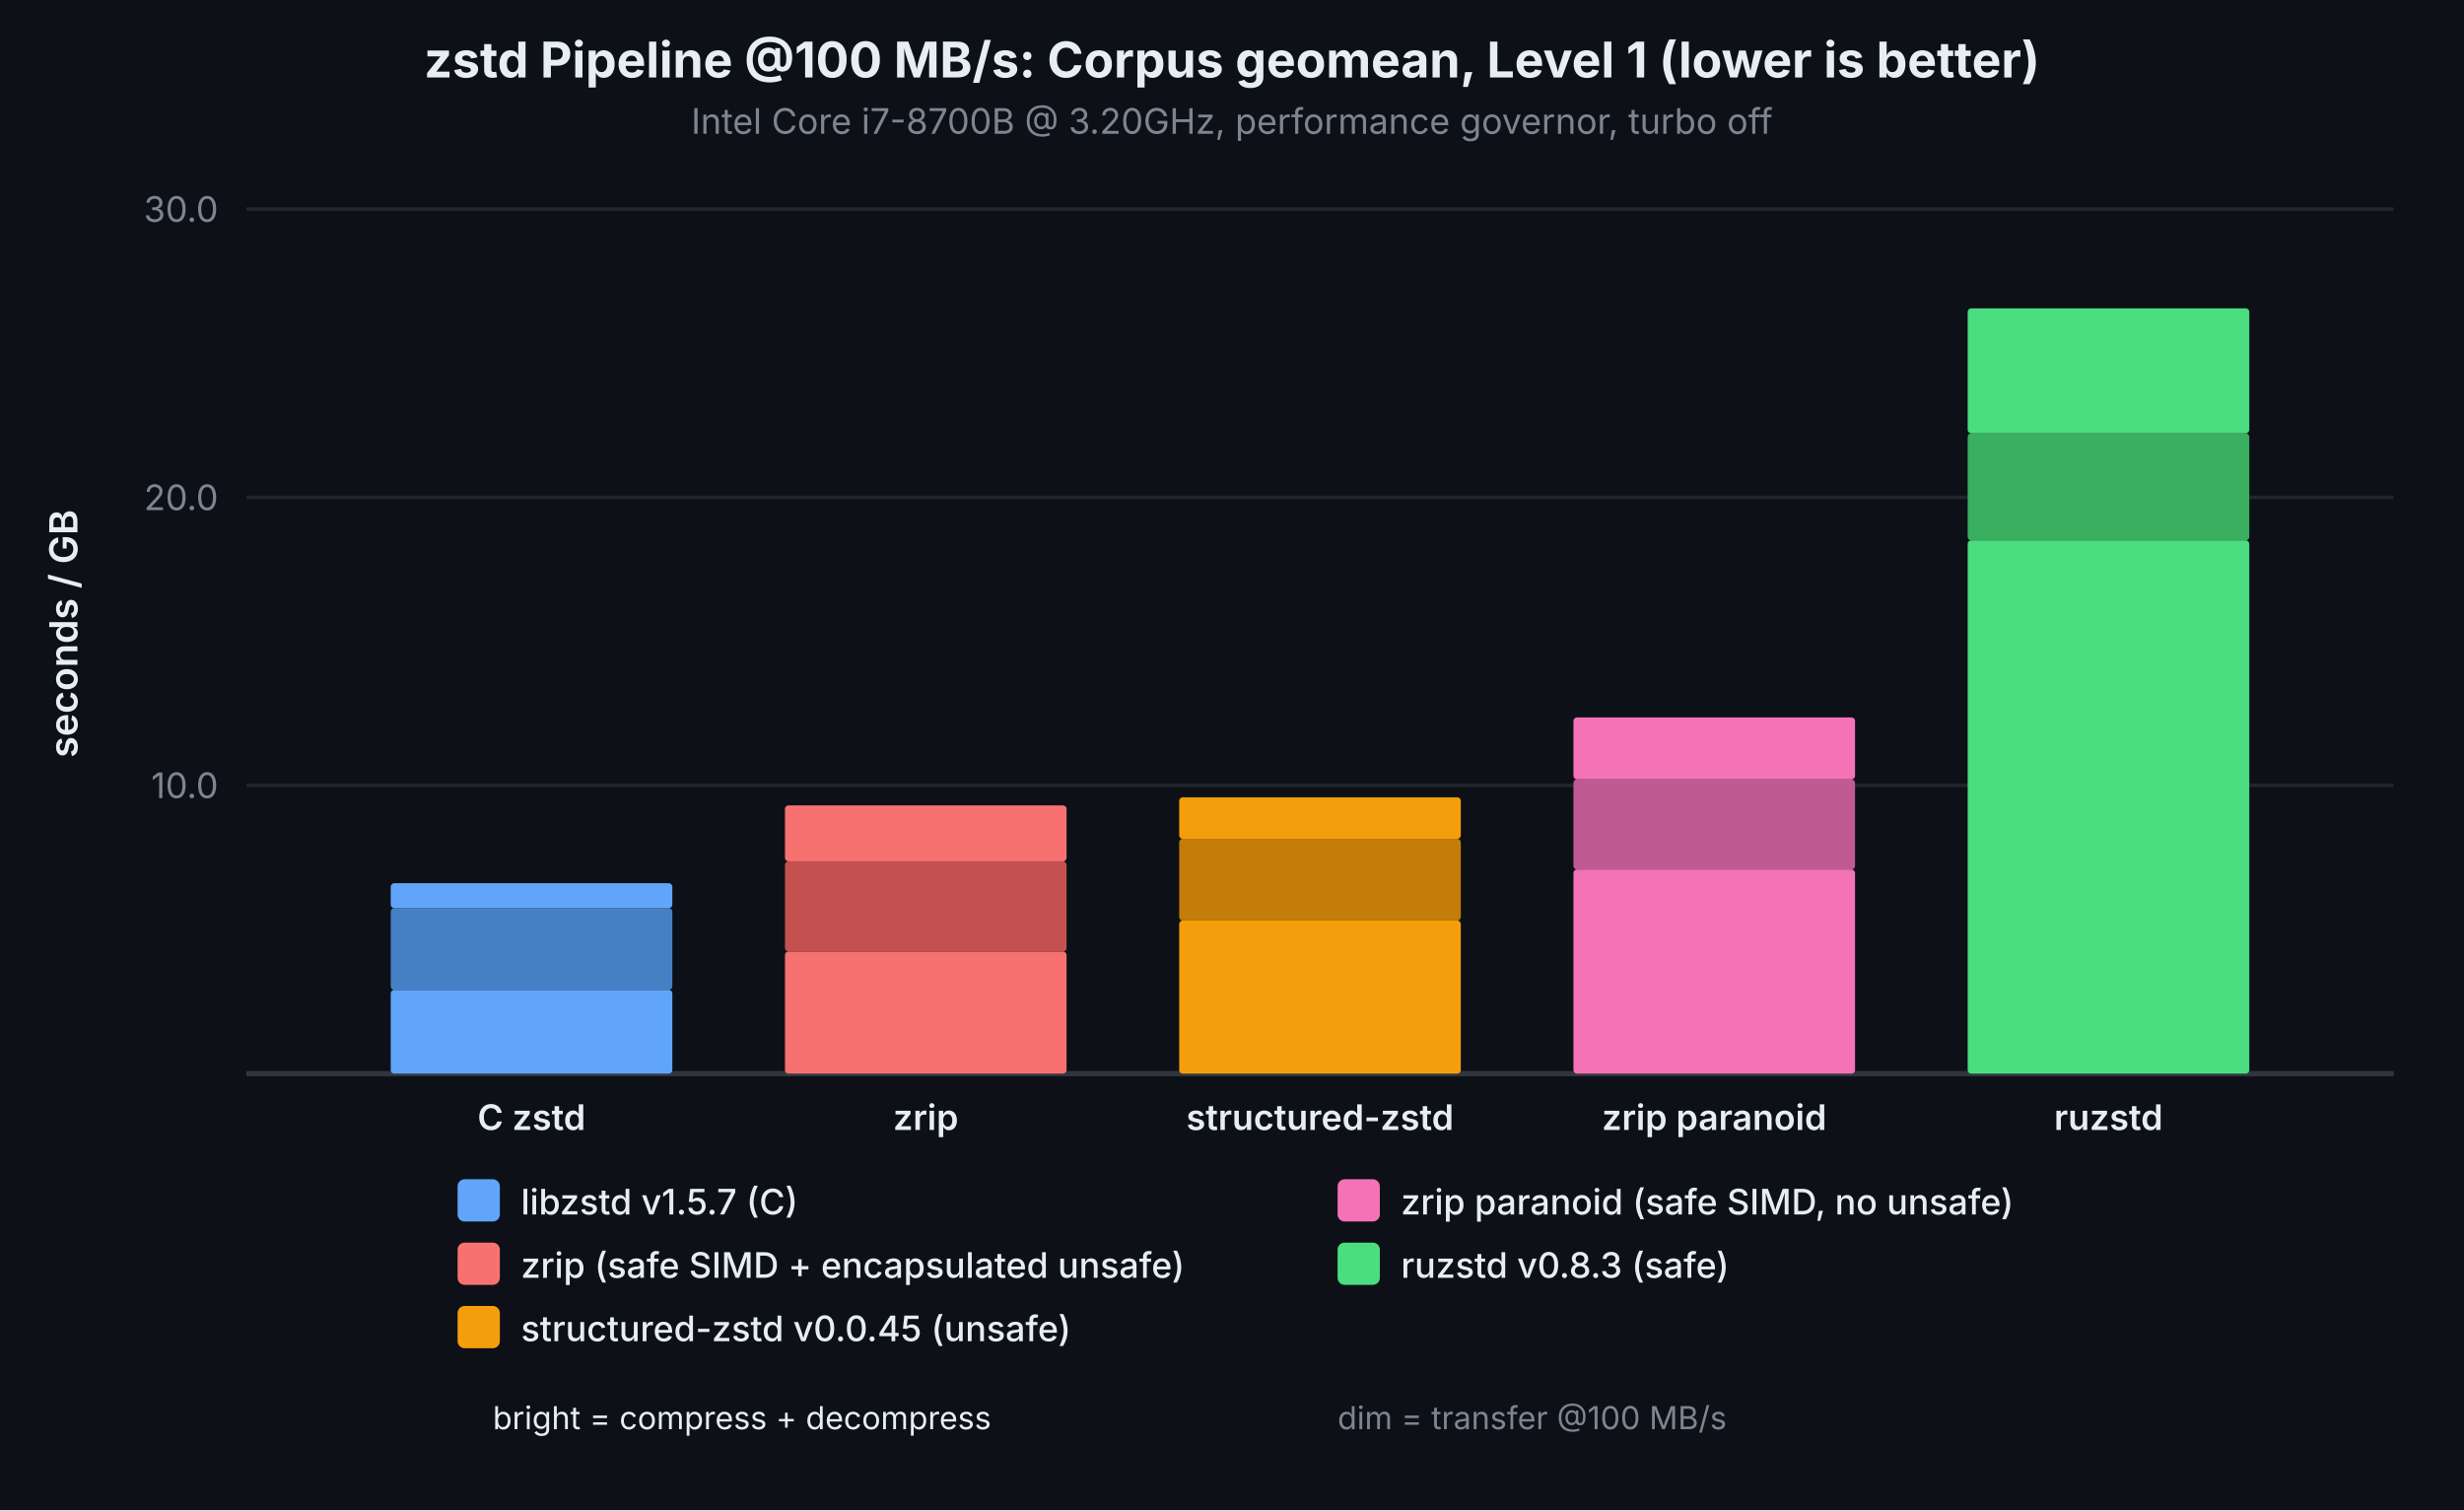
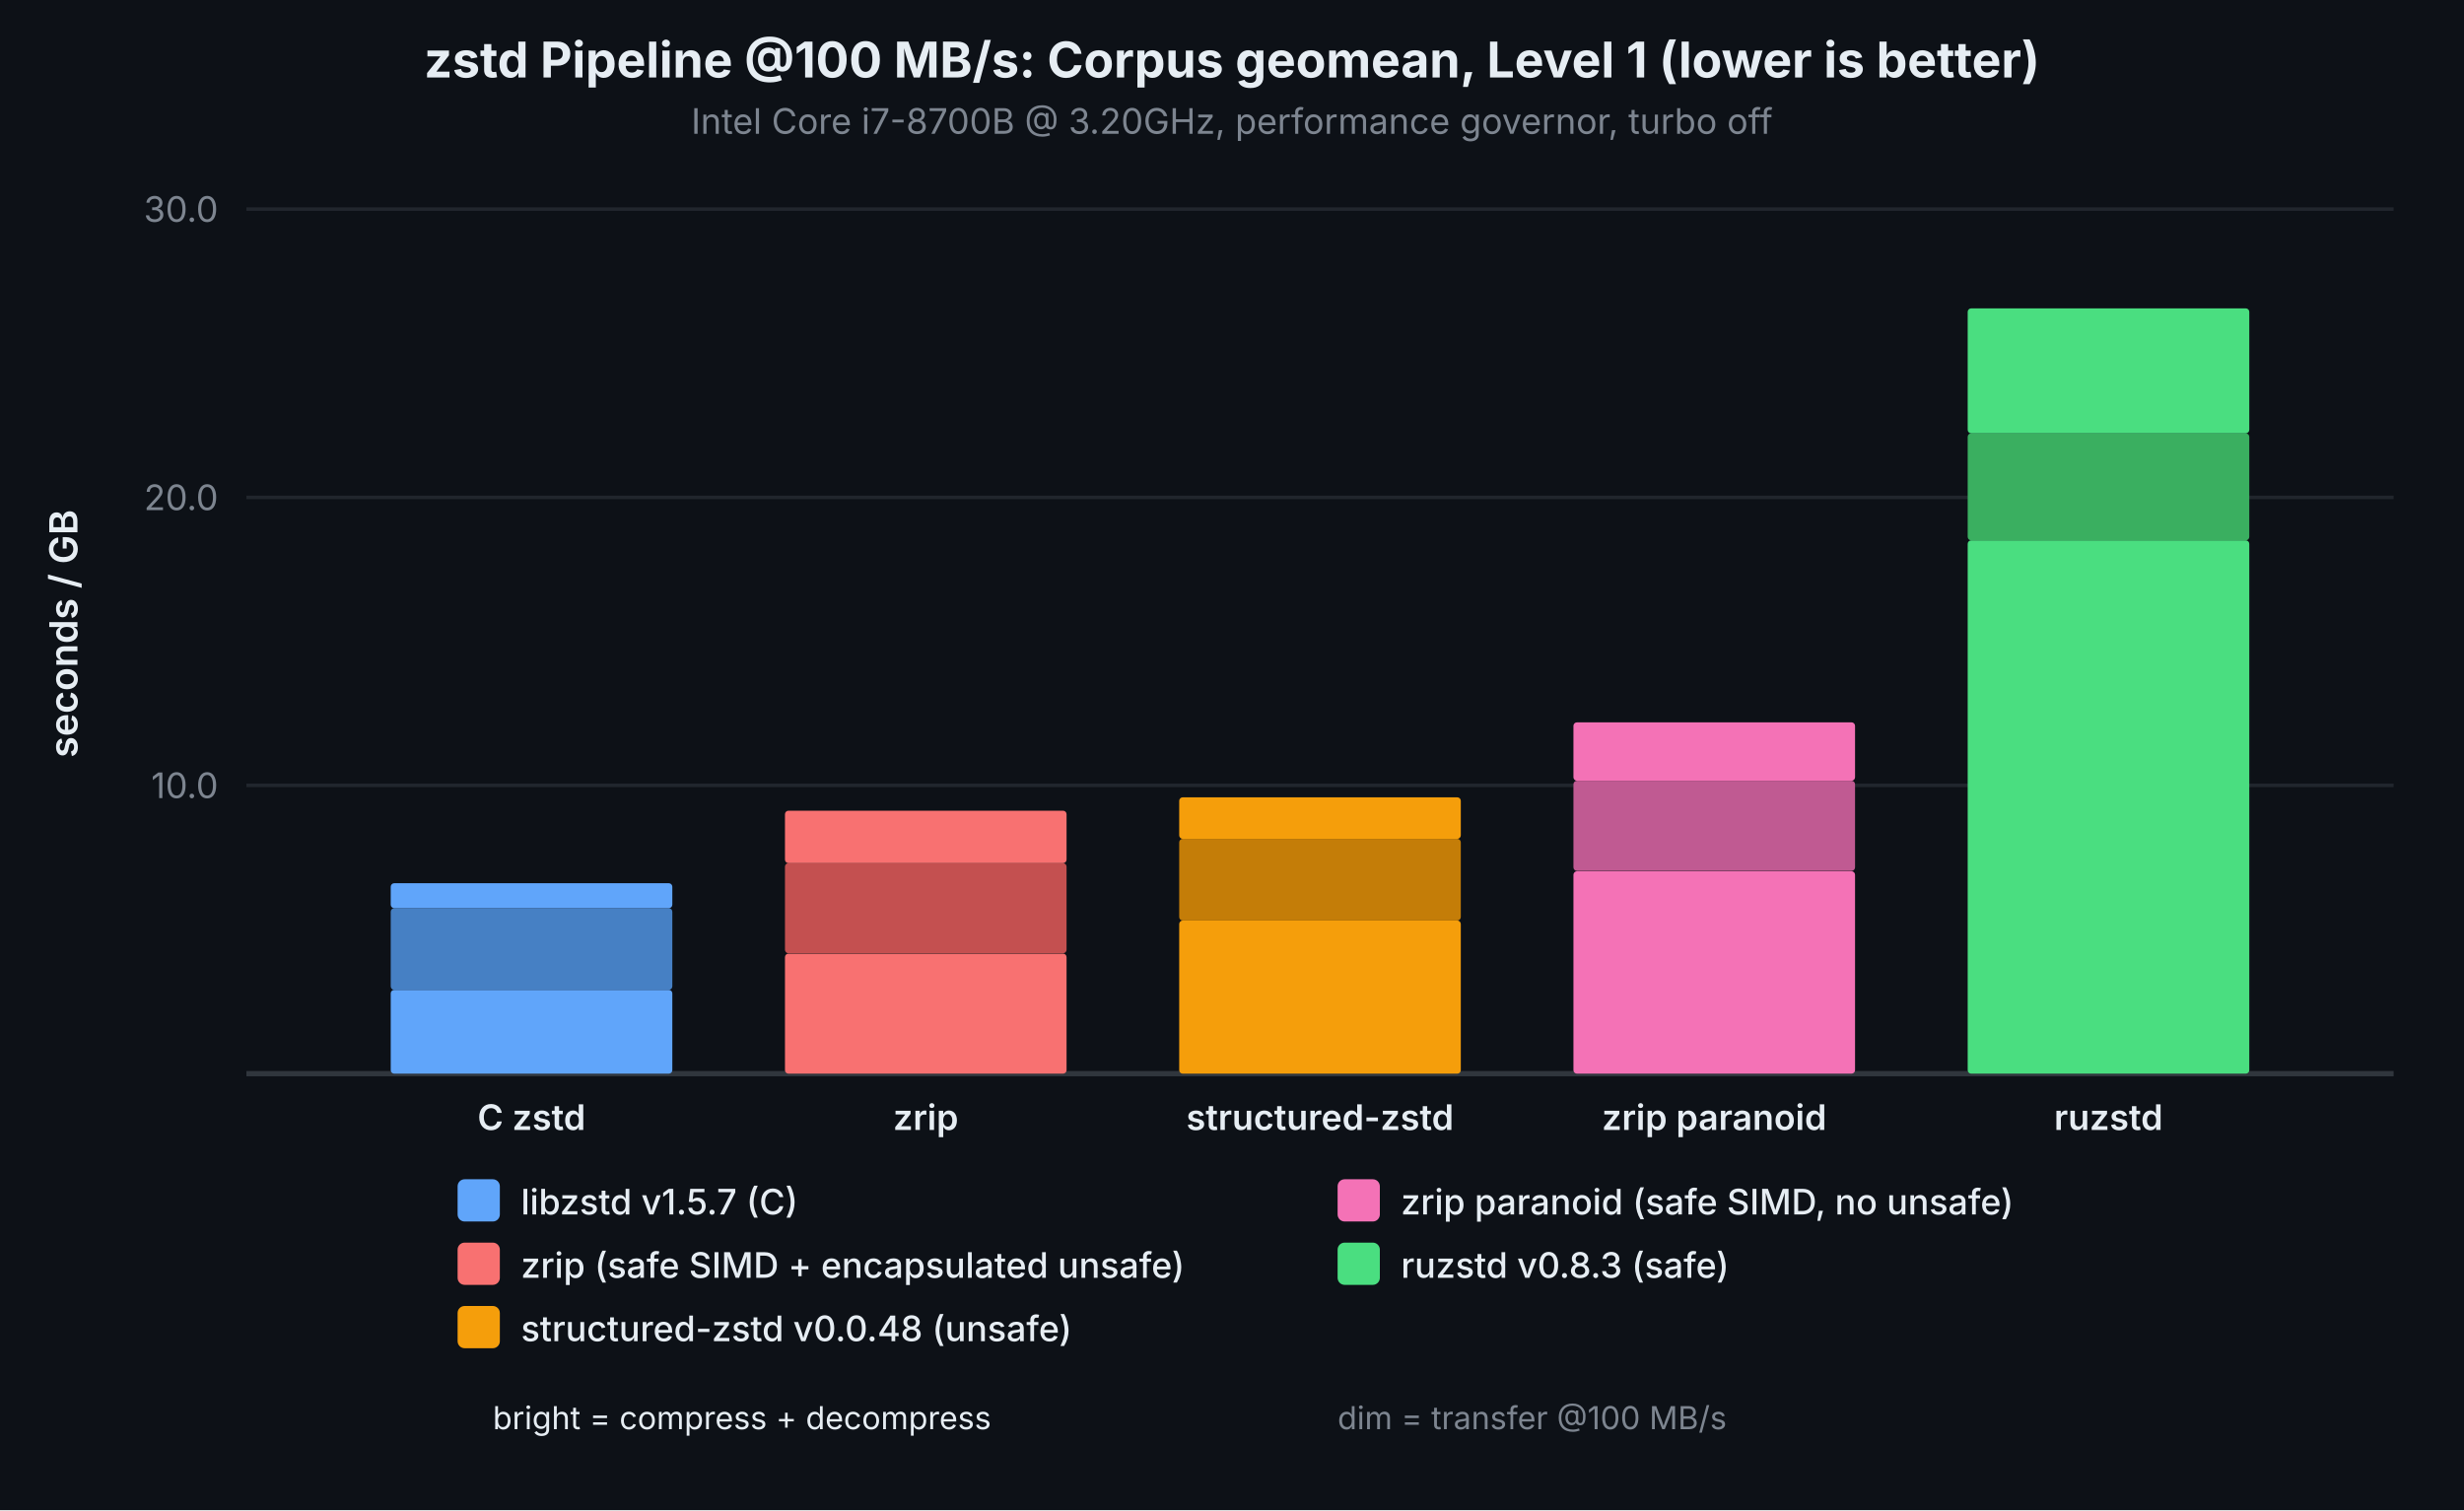
<svg xmlns="http://www.w3.org/2000/svg" viewBox="0 0 700 429" font-family="system-ui, -apple-system, sans-serif">
  <rect width="700" height="429" fill="#0d1117" />
  <text x="350.0" y="22" text-anchor="middle" fill="#e6edf3" font-size="14" font-weight="700">zstd Pipeline @100 MB/s: Corpus geomean, Level 1 (lower is better)</text>
  <text x="350.0" y="38" text-anchor="middle" fill="#7d8590" font-size="10">Intel Core i7-8700B @ 3.20GHz, performance governor, turbo off</text>
  <text x="22" y="180.0" text-anchor="middle" fill="#e6edf3" font-size="11" font-weight="600" transform="rotate(-90,22,180.0)">seconds / GB</text>
  <line x1="70" y1="223.1" x2="680" y2="223.1" stroke="#21262d" stroke-width="1" />
  <text x="62" y="223.1" text-anchor="end" dominant-baseline="middle" fill="#7d8590" font-size="10">10.0</text>
  <line x1="70" y1="141.3" x2="680" y2="141.3" stroke="#21262d" stroke-width="1" />
  <text x="62" y="141.3" text-anchor="end" dominant-baseline="middle" fill="#7d8590" font-size="10">20.0</text>
  <line x1="70" y1="59.4" x2="680" y2="59.4" stroke="#21262d" stroke-width="1" />
  <text x="62" y="59.4" text-anchor="end" dominant-baseline="middle" fill="#7d8590" font-size="10">30.0</text>
  <line x1="70" y1="305" x2="680" y2="305" stroke="#30363d" stroke-width="1.5" />
  <rect x="111.0" y="281.2" width="80.0" height="23.8" fill="#60a5fa" rx="1" />
  <rect x="111.0" y="258.0" width="80.0" height="23.2" fill="#4680c4" rx="1" />
  <rect x="111.0" y="250.9" width="80.0" height="7.1" fill="#60a5fa" rx="1" />
  <text x="151.0" y="321" text-anchor="middle" fill="#e6edf3" font-size="10" font-weight="600">C zstd</text>
-   <rect x="223.0" y="270.3" width="80.0" height="34.7" fill="#f87171" rx="1" />
-   <rect x="223.0" y="244.7" width="80.0" height="25.6" fill="#c45050" rx="1" />
-   <rect x="223.0" y="228.8" width="80.0" height="15.9" fill="#f87171" rx="1" />
+   <rect x="223.0" y="270.9" width="80.0" height="34.1" fill="#f87171" rx="1" />
+   <rect x="223.0" y="245.2" width="80.0" height="25.6" fill="#c45050" rx="1" />
+   <rect x="223.0" y="230.3" width="80.0" height="14.9" fill="#f87171" rx="1" />
  <text x="263.0" y="321" text-anchor="middle" fill="#e6edf3" font-size="10" font-weight="600">zrip</text>
  <rect x="335.0" y="261.5" width="80.0" height="43.5" fill="#f59e0b" rx="1" />
  <rect x="335.0" y="238.3" width="80.0" height="23.2" fill="#c47d08" rx="1" />
  <rect x="335.0" y="226.5" width="80.0" height="11.8" fill="#f59e0b" rx="1" />
  <text x="375.0" y="321" text-anchor="middle" fill="#e6edf3" font-size="10" font-weight="600">structured-zstd</text>
-   <rect x="447.0" y="247.0" width="80.0" height="58.0" fill="#f472b6" rx="1" />
-   <rect x="447.0" y="221.4" width="80.0" height="25.6" fill="#c05a92" rx="1" />
-   <rect x="447.0" y="203.8" width="80.0" height="17.6" fill="#f472b6" rx="1" />
+   <rect x="447.0" y="247.5" width="80.0" height="57.5" fill="#f472b6" rx="1" />
+   <rect x="447.0" y="221.8" width="80.0" height="25.6" fill="#c05a92" rx="1" />
+   <rect x="447.0" y="205.2" width="80.0" height="16.6" fill="#f472b6" rx="1" />
  <text x="487.0" y="321" text-anchor="middle" fill="#e6edf3" font-size="10" font-weight="600">zrip paranoid</text>
  <rect x="559.0" y="153.5" width="80.0" height="151.5" fill="#4ade80" rx="1" />
  <rect x="559.0" y="123.1" width="80.0" height="30.4" fill="#3aaf60" rx="1" />
  <rect x="559.0" y="87.6" width="80.0" height="35.5" fill="#4ade80" rx="1" />
  <text x="599.0" y="321" text-anchor="middle" fill="#e6edf3" font-size="10" font-weight="600">ruzstd</text>
  <rect x="130" y="335" width="12" height="12" fill="#60a5fa" rx="2" />
  <text x="148" y="345" fill="#e6edf3" font-size="10" font-weight="500">libzstd v1.5.7 (C)</text>
  <rect x="130" y="353" width="12" height="12" fill="#f87171" rx="2" />
  <text x="148" y="363" fill="#e6edf3" font-size="10" font-weight="500">zrip (safe SIMD + encapsulated unsafe)</text>
  <rect x="130" y="371" width="12" height="12" fill="#f59e0b" rx="2" />
-   <text x="148" y="381" fill="#e6edf3" font-size="10" font-weight="500">structured-zstd v0.0.45 (unsafe)</text>
+   <text x="148" y="381" fill="#e6edf3" font-size="10" font-weight="500">structured-zstd v0.0.48 (unsafe)</text>
  <rect x="380" y="335" width="12" height="12" fill="#f472b6" rx="2" />
  <text x="398" y="345" fill="#e6edf3" font-size="10" font-weight="500">zrip paranoid (safe SIMD, no unsafe)</text>
  <rect x="380" y="353" width="12" height="12" fill="#4ade80" rx="2" />
  <text x="398" y="363" fill="#e6edf3" font-size="10" font-weight="500">ruzstd v0.8.3 (safe)</text>
  <text x="140" y="406" fill="#e6edf3" font-size="9">bright = compress + decompress</text>
  <text x="380" y="406" fill="#7d8590" font-size="9">dim = transfer @100 MB/s</text>
</svg>
